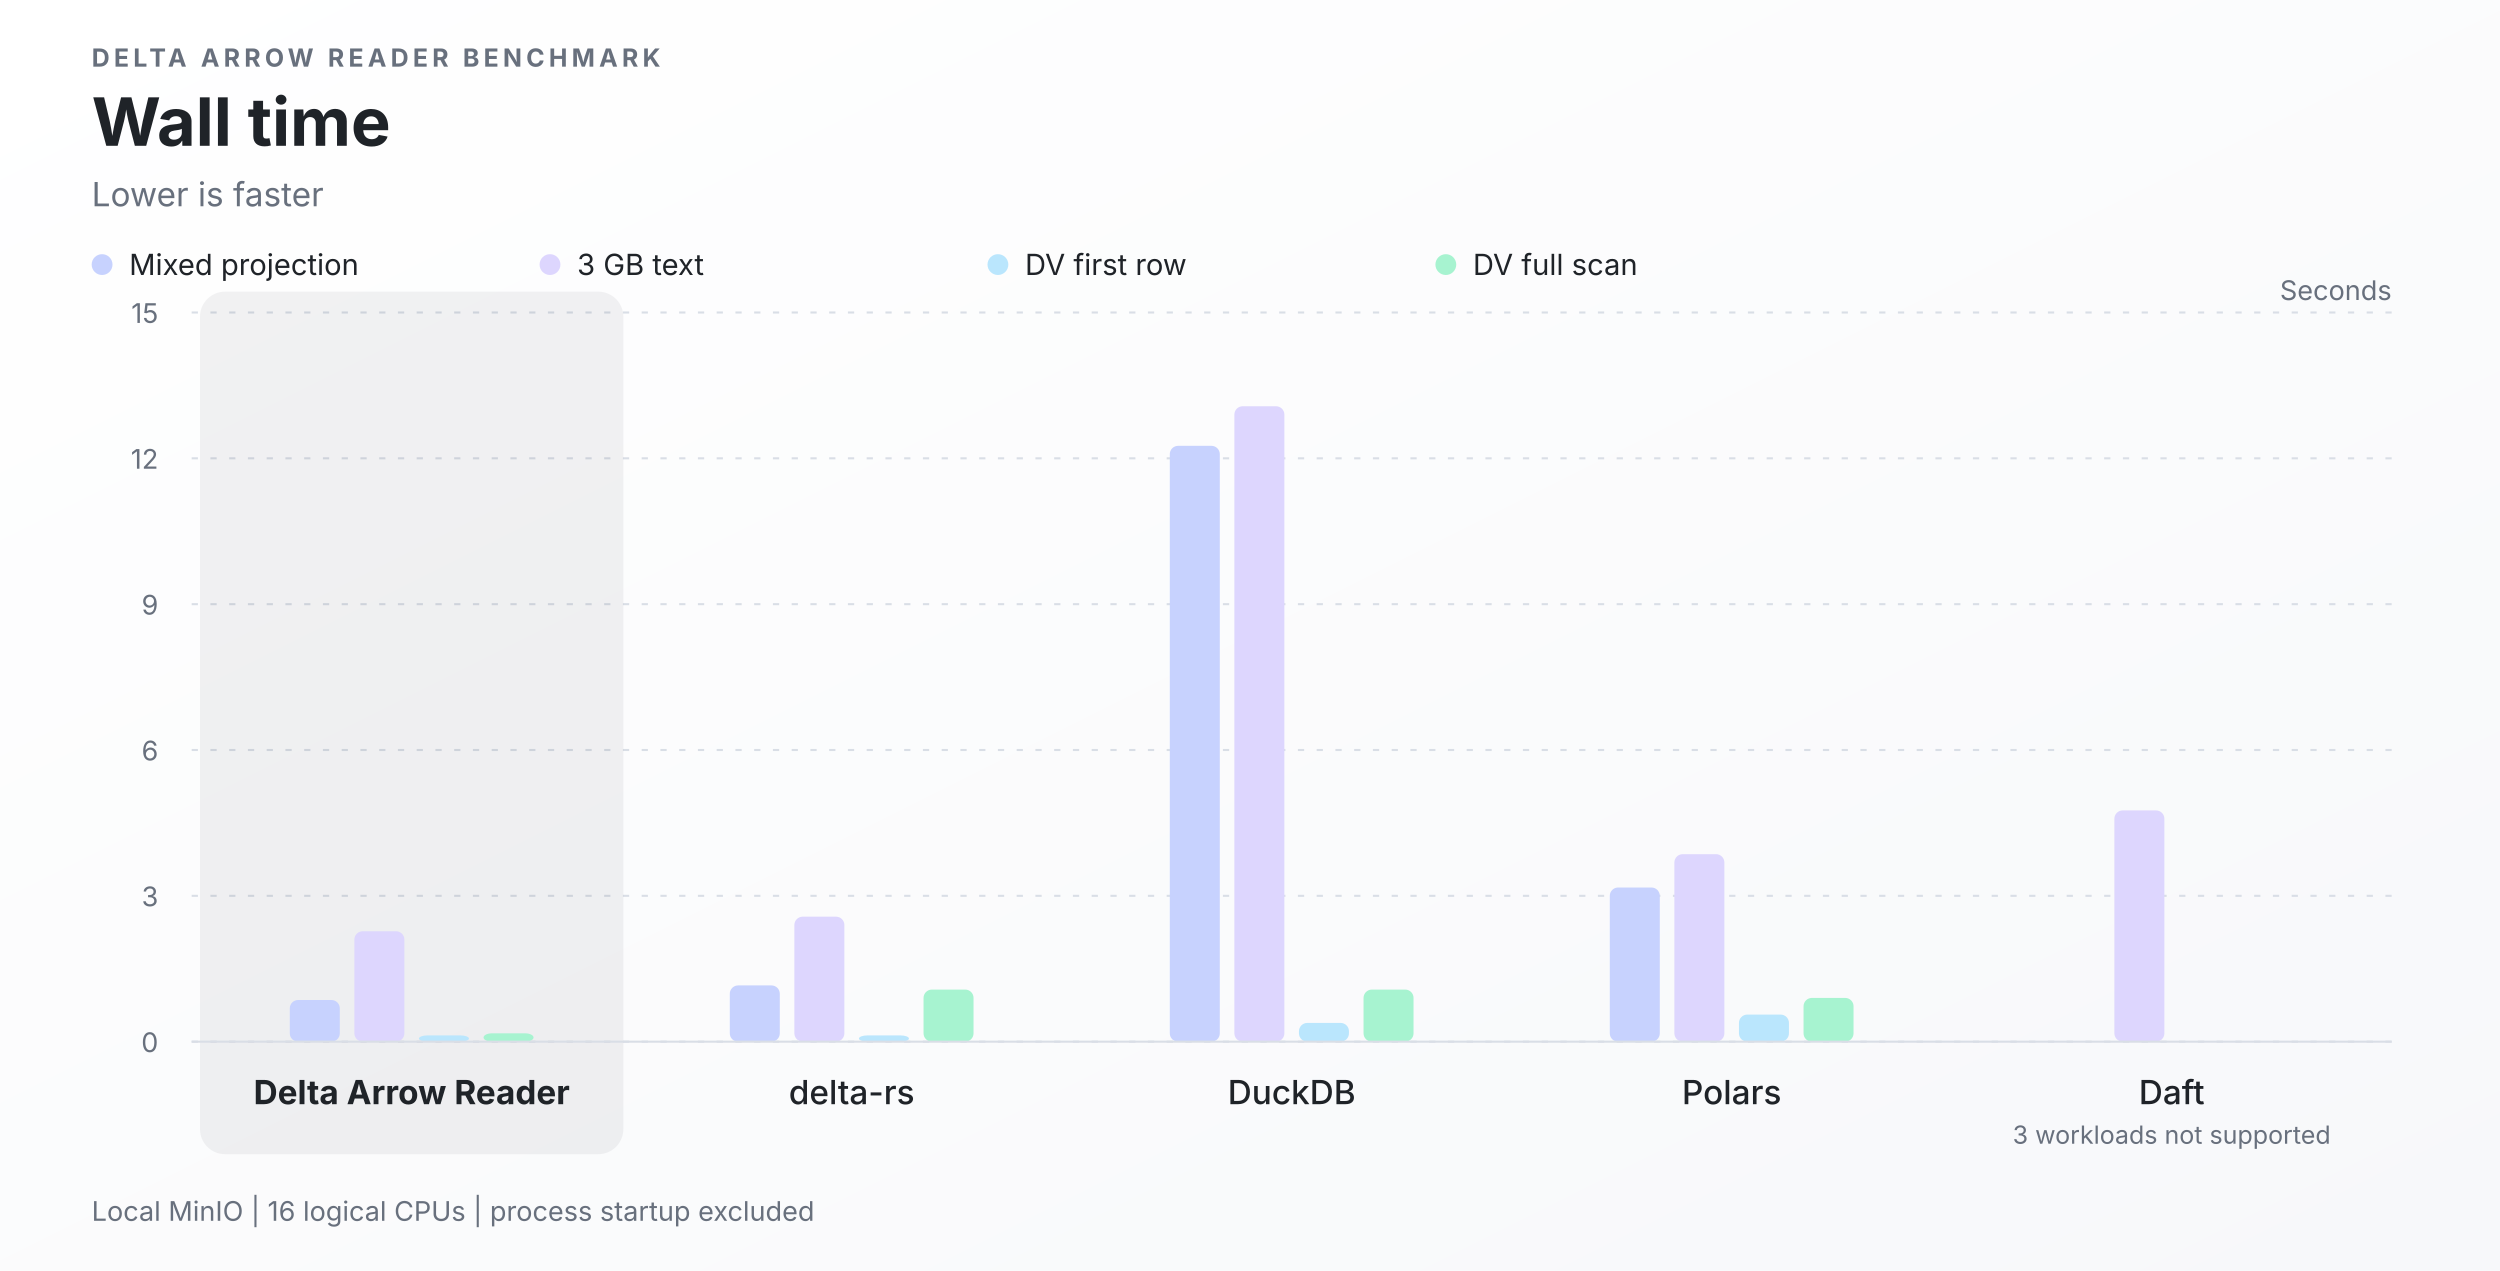
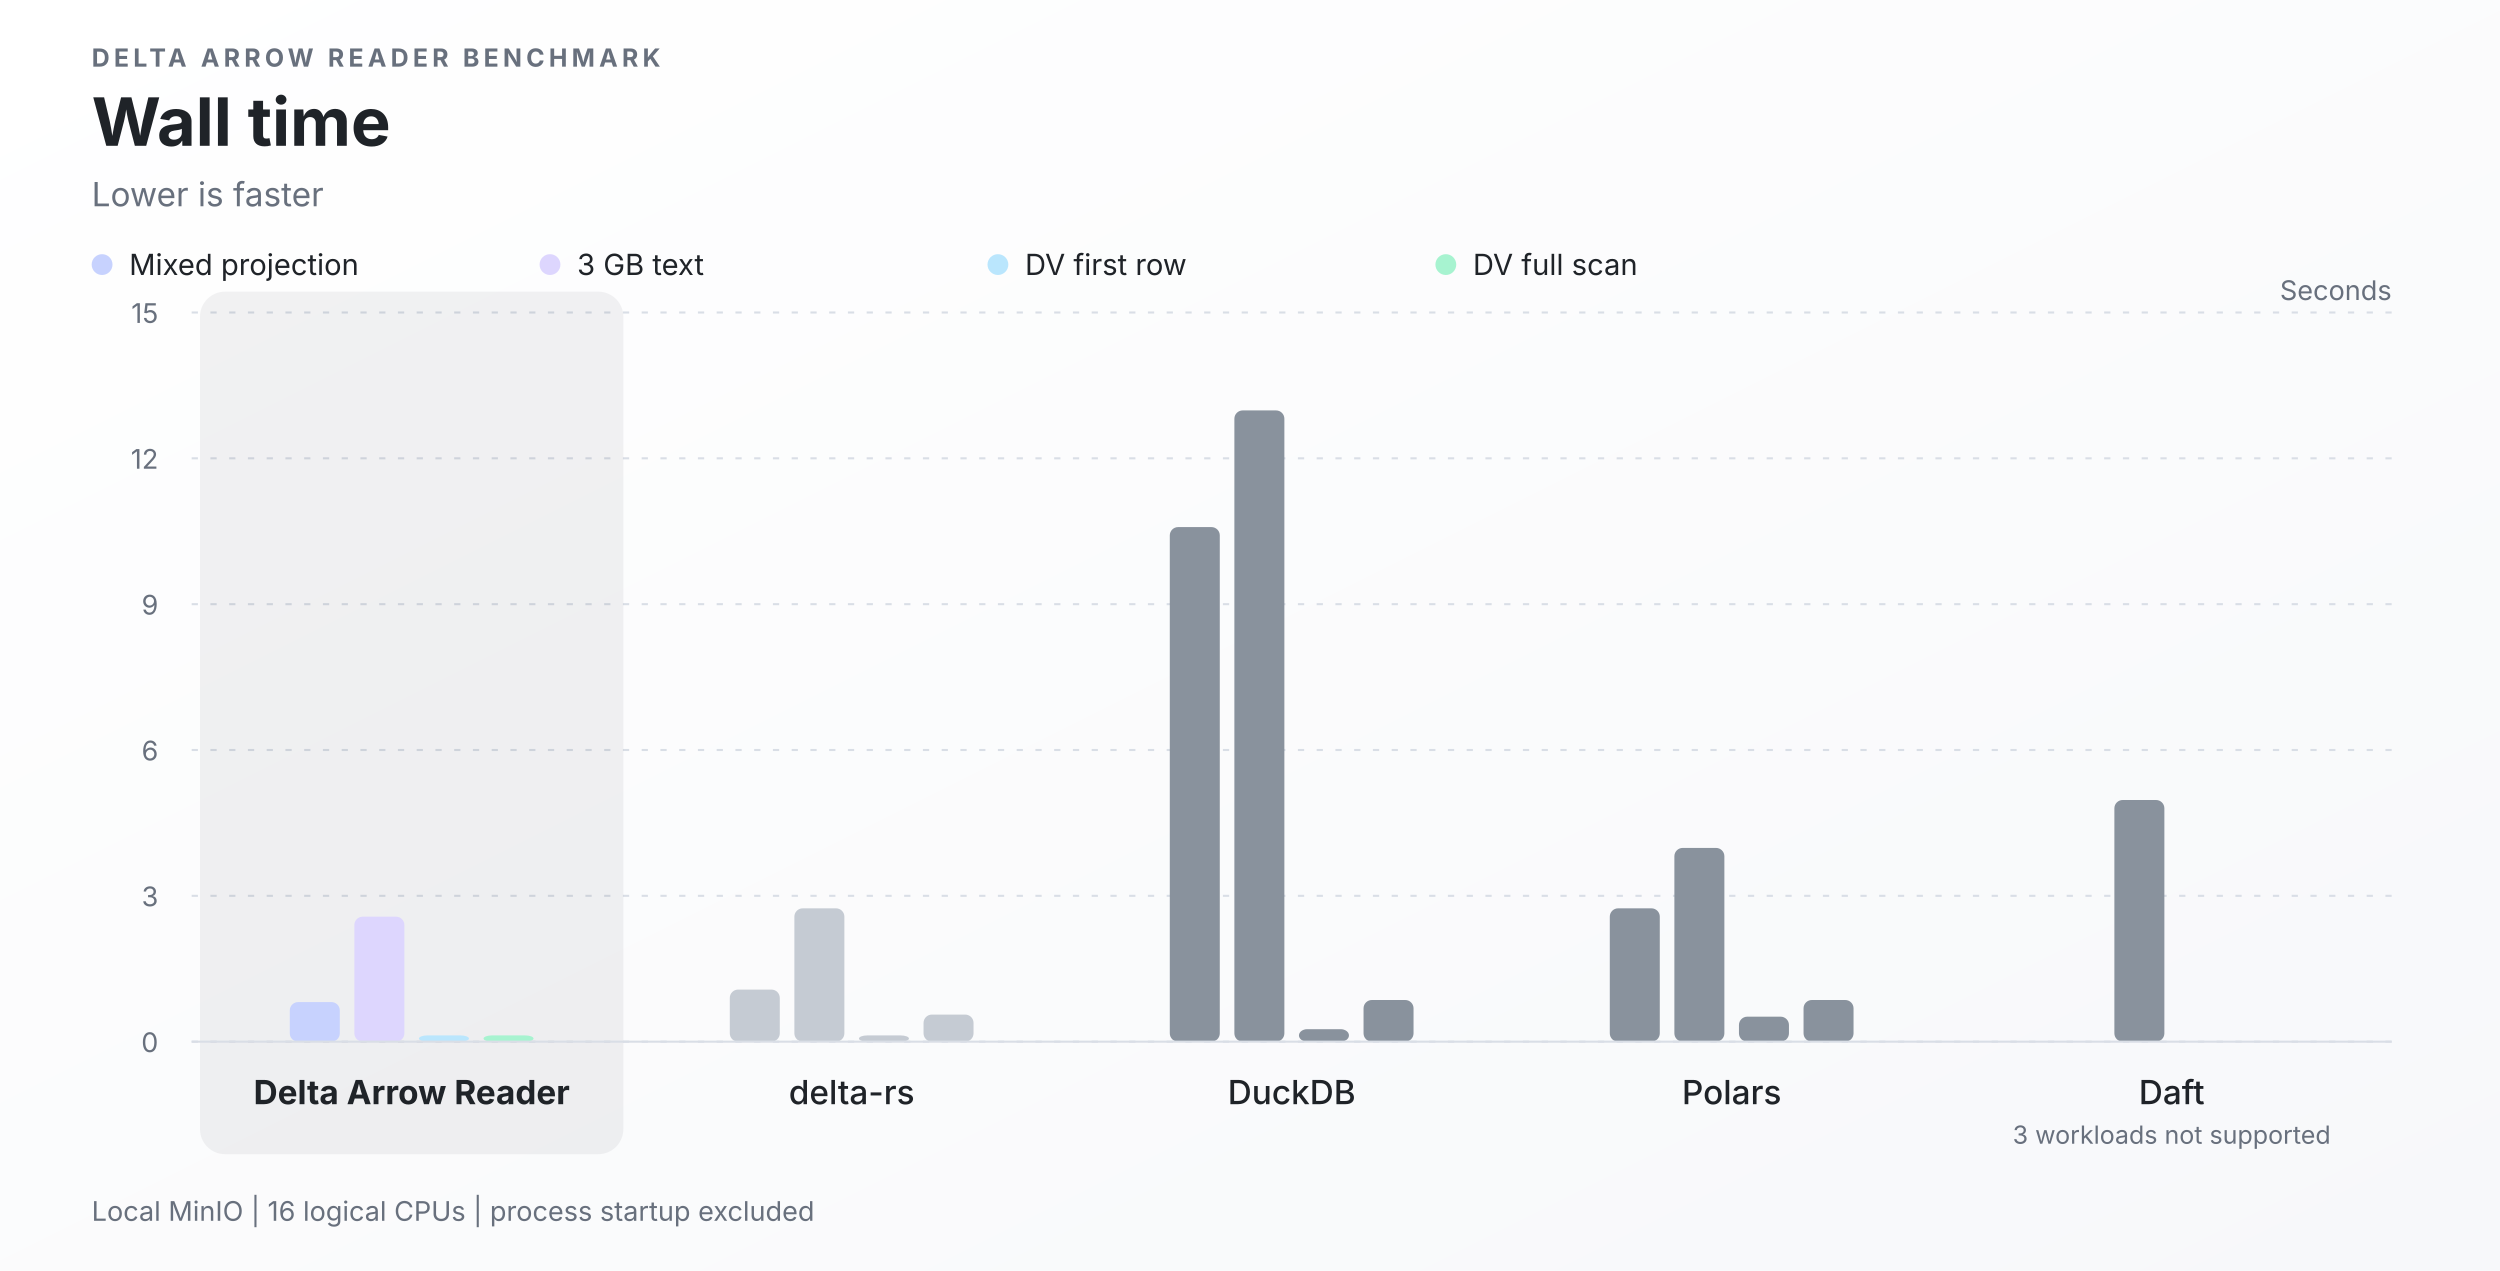
<svg xmlns="http://www.w3.org/2000/svg" width="1200" height="610" viewBox="0 0 1200 610" role="img" aria-labelledby="title description">
  <style>text{font-family:Inter,ui-sans-serif,-apple-system,BlinkMacSystemFont,"Segoe UI",sans-serif}</style>
  <defs>
    <linearGradient id="page" x1="0" y1="0" x2="1" y2="1">
      <stop offset="0" stop-color="#ffffff" />
      <stop offset="1" stop-color="#f7f8fa" />
    </linearGradient>
  </defs>
  <rect width="1200" height="610" fill="url(#page)" />
  <text x="44" y="32" fill="#68707d" font-size="12" font-weight="700" letter-spacing="2">DELTA ARROW READER BENCHMARK</text>
  <text x="44" y="70" fill="#1f2328" font-size="32" font-weight="700">Wall time</text>
  <text x="44" y="99" fill="#68707d" font-size="16">Lower is faster</text>
  <circle cx="49" cy="127" r="5" fill="#c7d2fe" />
  <text x="62" y="132" fill="#1f2328" font-size="14">Mixed projection</text>
  <circle cx="264" cy="127" r="5" fill="#ddd6fe" />
  <text x="277" y="132" fill="#1f2328" font-size="14">3 GB text</text>
  <circle cx="479" cy="127" r="5" fill="#bae6fd" />
  <text x="492" y="132" fill="#1f2328" font-size="14">DV first row</text>
  <circle cx="694" cy="127" r="5" fill="#a7f3d0" />
  <text x="707" y="132" fill="#1f2328" font-size="14">DV full scan</text>
  <line x1="92" y1="500.0" x2="1148" y2="500.0" stroke="#d9dee6" stroke-dasharray="3 6" />
  <text x="76" y="505.0" text-anchor="end" fill="#68707d" font-size="13">0</text>
  <line x1="92" y1="430.0" x2="1148" y2="430.0" stroke="#d9dee6" stroke-dasharray="3 6" />
  <text x="76" y="435.0" text-anchor="end" fill="#68707d" font-size="13">3</text>
  <line x1="92" y1="360.0" x2="1148" y2="360.0" stroke="#d9dee6" stroke-dasharray="3 6" />
  <text x="76" y="365.0" text-anchor="end" fill="#68707d" font-size="13">6</text>
  <line x1="92" y1="290.0" x2="1148" y2="290.0" stroke="#d9dee6" stroke-dasharray="3 6" />
  <text x="76" y="295.0" text-anchor="end" fill="#68707d" font-size="13">9</text>
  <line x1="92" y1="220.0" x2="1148" y2="220.0" stroke="#d9dee6" stroke-dasharray="3 6" />
  <text x="76" y="225.0" text-anchor="end" fill="#68707d" font-size="13">12</text>
  <line x1="92" y1="150.0" x2="1148" y2="150.0" stroke="#d9dee6" stroke-dasharray="3 6" />
  <text x="76" y="155.0" text-anchor="end" fill="#68707d" font-size="13">15</text>
  <rect x="96" y="140" width="203.2" height="414" rx="12" fill="#1f2328" fill-opacity="0.055" />
  <text x="197.6" y="530" text-anchor="middle" fill="#1f2328" font-size="16" font-weight="700">Delta Arrow Reader</text>
-   <rect x="139.1" y="480" width="24" height="20" rx="4" fill="#c7d2fe" />
-   <rect x="170.1" y="447" width="24" height="53" rx="4" fill="#ddd6fe" />
+   <rect x="139.1" y="481" width="24" height="19" rx="4" fill="#c7d2fe" />
+   <rect x="170.1" y="440" width="24" height="60" rx="4" fill="#ddd6fe" />
  <rect x="201.1" y="497" width="24" height="3" rx="4" fill="#bae6fd" />
-   <rect x="232.1" y="496" width="24" height="4" rx="4" fill="#a7f3d0" />
+   <rect x="232.1" y="497" width="24" height="3" rx="4" fill="#a7f3d0" />
  <text x="408.8" y="530" text-anchor="middle" fill="#1f2328" font-size="16" font-weight="500">delta-rs</text>
-   <rect x="350.3" y="473" width="24" height="27" rx="4" fill="#c7d2fe" />
-   <rect x="381.3" y="440" width="24" height="60" rx="4" fill="#ddd6fe" />
-   <rect x="412.3" y="497" width="24" height="3" rx="4" fill="#bae6fd" />
-   <rect x="443.3" y="475" width="24" height="25" rx="4" fill="#a7f3d0" />
+   <rect x="350.3" y="475" width="24" height="25" rx="4" fill="#c5cbd3" />
+   <rect x="381.3" y="436" width="24" height="64" rx="4" fill="#c5cbd3" />
+   <rect x="412.3" y="497" width="24" height="3" rx="4" fill="#c5cbd3" />
+   <rect x="443.3" y="487" width="24" height="13" rx="4" fill="#c5cbd3" />
  <text x="620.0" y="530" text-anchor="middle" fill="#1f2328" font-size="16" font-weight="500">DuckDB</text>
-   <rect x="561.5" y="214" width="24" height="286" rx="4" fill="#c7d2fe" />
-   <rect x="592.5" y="195" width="24" height="305" rx="4" fill="#ddd6fe" />
-   <rect x="623.5" y="491" width="24" height="9" rx="4" fill="#bae6fd" />
-   <rect x="654.5" y="475" width="24" height="25" rx="4" fill="#a7f3d0" />
+   <rect x="561.5" y="253" width="24" height="247" rx="4" fill="#89929d" />
+   <rect x="592.5" y="197" width="24" height="303" rx="4" fill="#89929d" />
+   <rect x="623.5" y="494" width="24" height="6" rx="4" fill="#89929d" />
+   <rect x="654.5" y="480" width="24" height="20" rx="4" fill="#89929d" />
  <text x="831.2" y="530" text-anchor="middle" fill="#1f2328" font-size="16" font-weight="500">Polars</text>
-   <rect x="772.7" y="426" width="24" height="74" rx="4" fill="#c7d2fe" />
-   <rect x="803.7" y="410" width="24" height="90" rx="4" fill="#ddd6fe" />
-   <rect x="834.7" y="487" width="24" height="13" rx="4" fill="#bae6fd" />
-   <rect x="865.7" y="479" width="24" height="21" rx="4" fill="#a7f3d0" />
+   <rect x="772.7" y="436" width="24" height="64" rx="4" fill="#89929d" />
+   <rect x="803.7" y="407" width="24" height="93" rx="4" fill="#89929d" />
+   <rect x="834.7" y="488" width="24" height="12" rx="4" fill="#89929d" />
+   <rect x="865.7" y="480" width="24" height="20" rx="4" fill="#89929d" />
  <text x="1042.4" y="530" text-anchor="middle" fill="#1f2328" font-size="16" font-weight="500">Daft</text>
  <text x="1042.4" y="549" text-anchor="middle" fill="#68707d" font-size="12">3 workloads not supported</text>
-   <rect x="1014.9" y="389" width="24" height="111" rx="4" fill="#ddd6fe" />
+   <rect x="1014.9" y="384" width="24" height="116" rx="4" fill="#89929d" />
  <line x1="92" y1="500" x2="1148" y2="500" stroke="#d9dee6" />
  <text x="1148" y="144" text-anchor="end" fill="#68707d" font-size="13">Seconds</text>
  <text x="44" y="586" fill="#68707d" font-size="13">Local MinIO | 16 logical CPUs | process startup excluded</text>
</svg>
